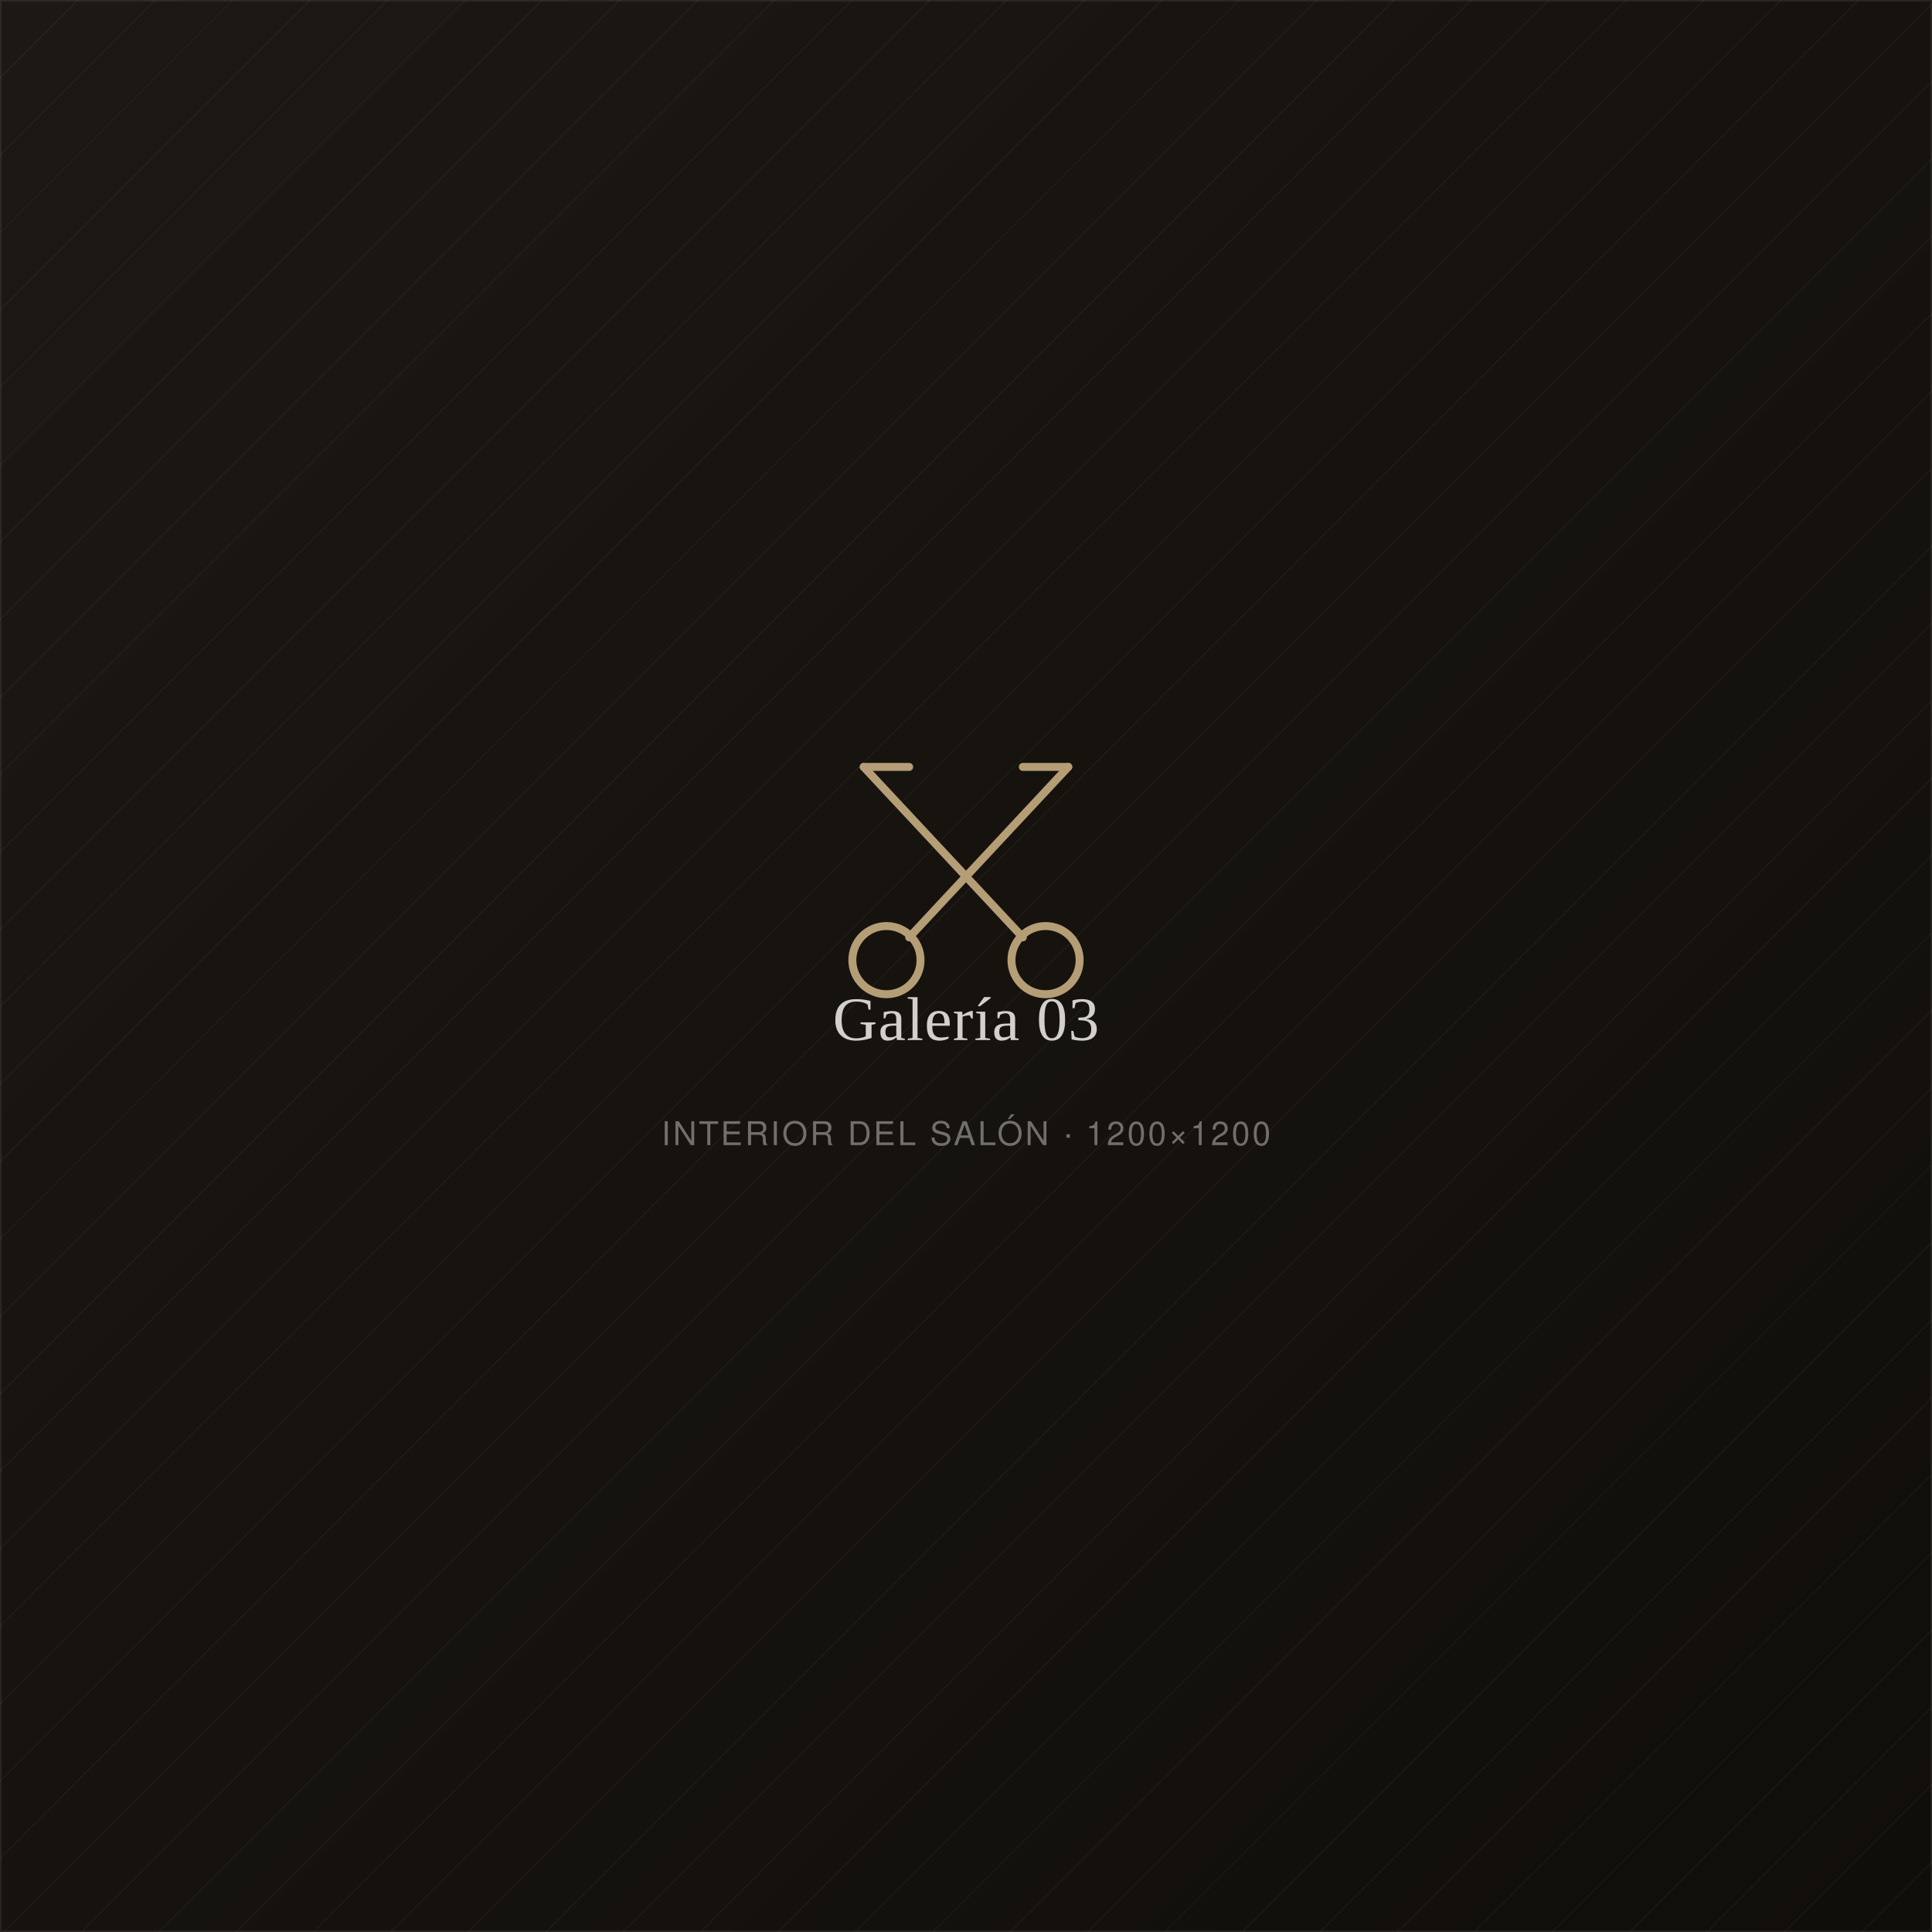
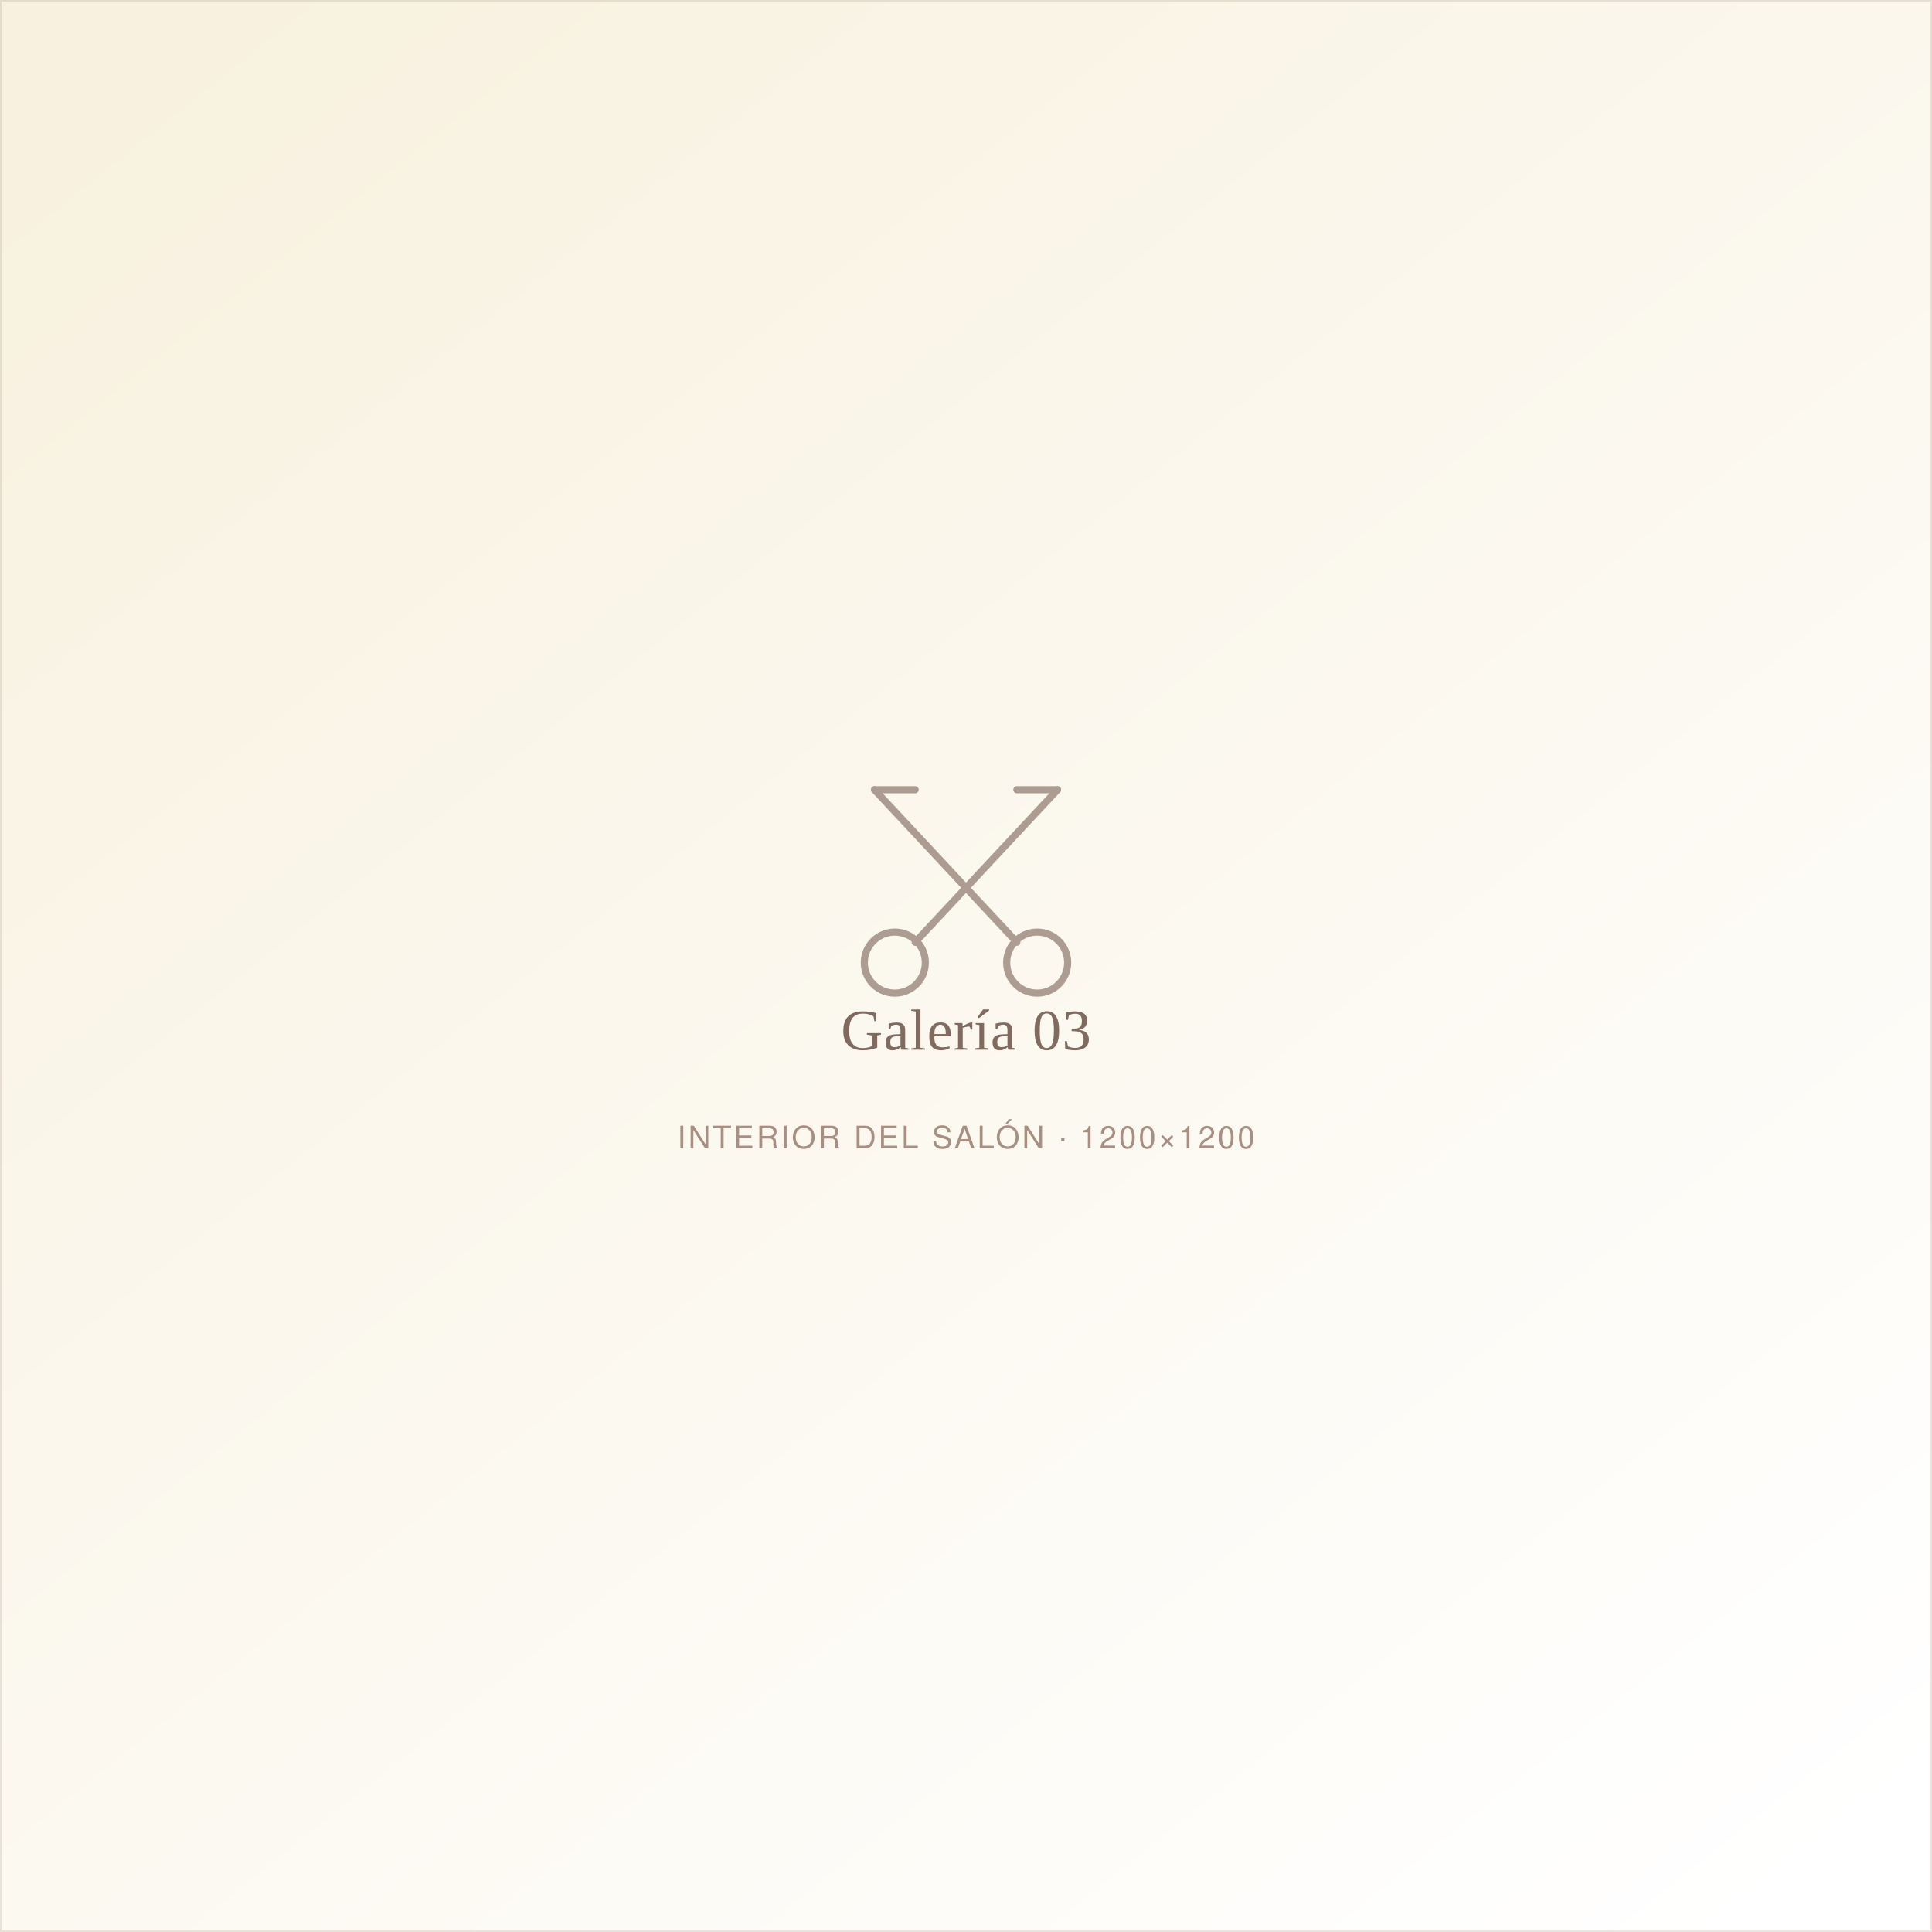
<svg xmlns="http://www.w3.org/2000/svg" viewBox="0 0 1200 1200" width="1200" height="1200" role="img" aria-label="Galería 03">
  <defs>
-     <linearGradient id="g-7" x1="0%" y1="0%" x2="100%" y2="100%">
-       <stop offset="0%" stop-color="#1C1813" />
-       <stop offset="100%" stop-color="#100E0B" />
+     <linearGradient id="g-7" x1="10%" y1="0%" x2="90%" y2="100%">
+       <stop offset="0%" stop-color="#F8F1DF" />
+       <stop offset="100%" stop-color="#FFFFFF" />
    </linearGradient>
-     <pattern id="n-7" width="34" height="34" patternTransform="rotate(45)" patternUnits="userSpaceOnUse">
-       <line x1="0" y1="0" x2="0" y2="34" stroke="rgba(251,249,245,0.055)" stroke-width="1" />
-     </pattern>
  </defs>
  <rect width="1200" height="1200" fill="url(#g-7)" />
-   <rect width="1200" height="1200" fill="url(#n-7)" />
-   <rect x="0.5" y="0.5" width="1199" height="1199" fill="none" stroke="rgba(251,249,245,0.08)" stroke-width="1" />
-   <g transform="translate(600 554) scale(3.529412)" opacity="0.9" fill="none" stroke="#C6AD82" stroke-width="1.4" stroke-linecap="round" stroke-linejoin="round">
+   <rect x="0.5" y="0.5" width="1199" height="1199" fill="none" stroke="rgba(107,81,69,0.14)" stroke-width="1" />
+   <g transform="translate(600 560) scale(3.157895)" opacity="0.55" fill="none" stroke="#6B5145" stroke-width="1.4" stroke-linecap="round" stroke-linejoin="round">
    <circle cx="-14" cy="12" r="6" />
    <circle cx="14" cy="12" r="6" />
    <path d="M -10 8 L 18 -22" />
    <path d="M 10 8 L -18 -22" />
    <path d="M -18 -22 L -10 -22 M 18 -22 L 10 -22" />
  </g>
-   <text x="50%" y="646" text-anchor="middle" font-family="Georgia, 'Times New Roman', serif" font-size="38.4" fill="rgba(251,249,245,0.82)" letter-spacing="0.5">Galería 03</text>
-   <text x="50%" y="711.28" text-anchor="middle" font-family="Helvetica, Arial, sans-serif" font-size="20.4" fill="rgba(251,249,245,0.4)" letter-spacing="1.5">INTERIOR DEL SALÓN · 1200×1200</text>
+   <text x="50%" y="652" text-anchor="middle" font-family="Georgia, 'Times New Roman', serif" font-size="36" fill="#6B5145" letter-spacing="0.5" opacity="0.85">Galería 03</text>
+   <text x="50%" y="713.2" text-anchor="middle" font-family="Helvetica, Arial, sans-serif" font-size="19.2" fill="#A88F82" letter-spacing="1.5">INTERIOR DEL SALÓN · 1200×1200</text>
</svg>
